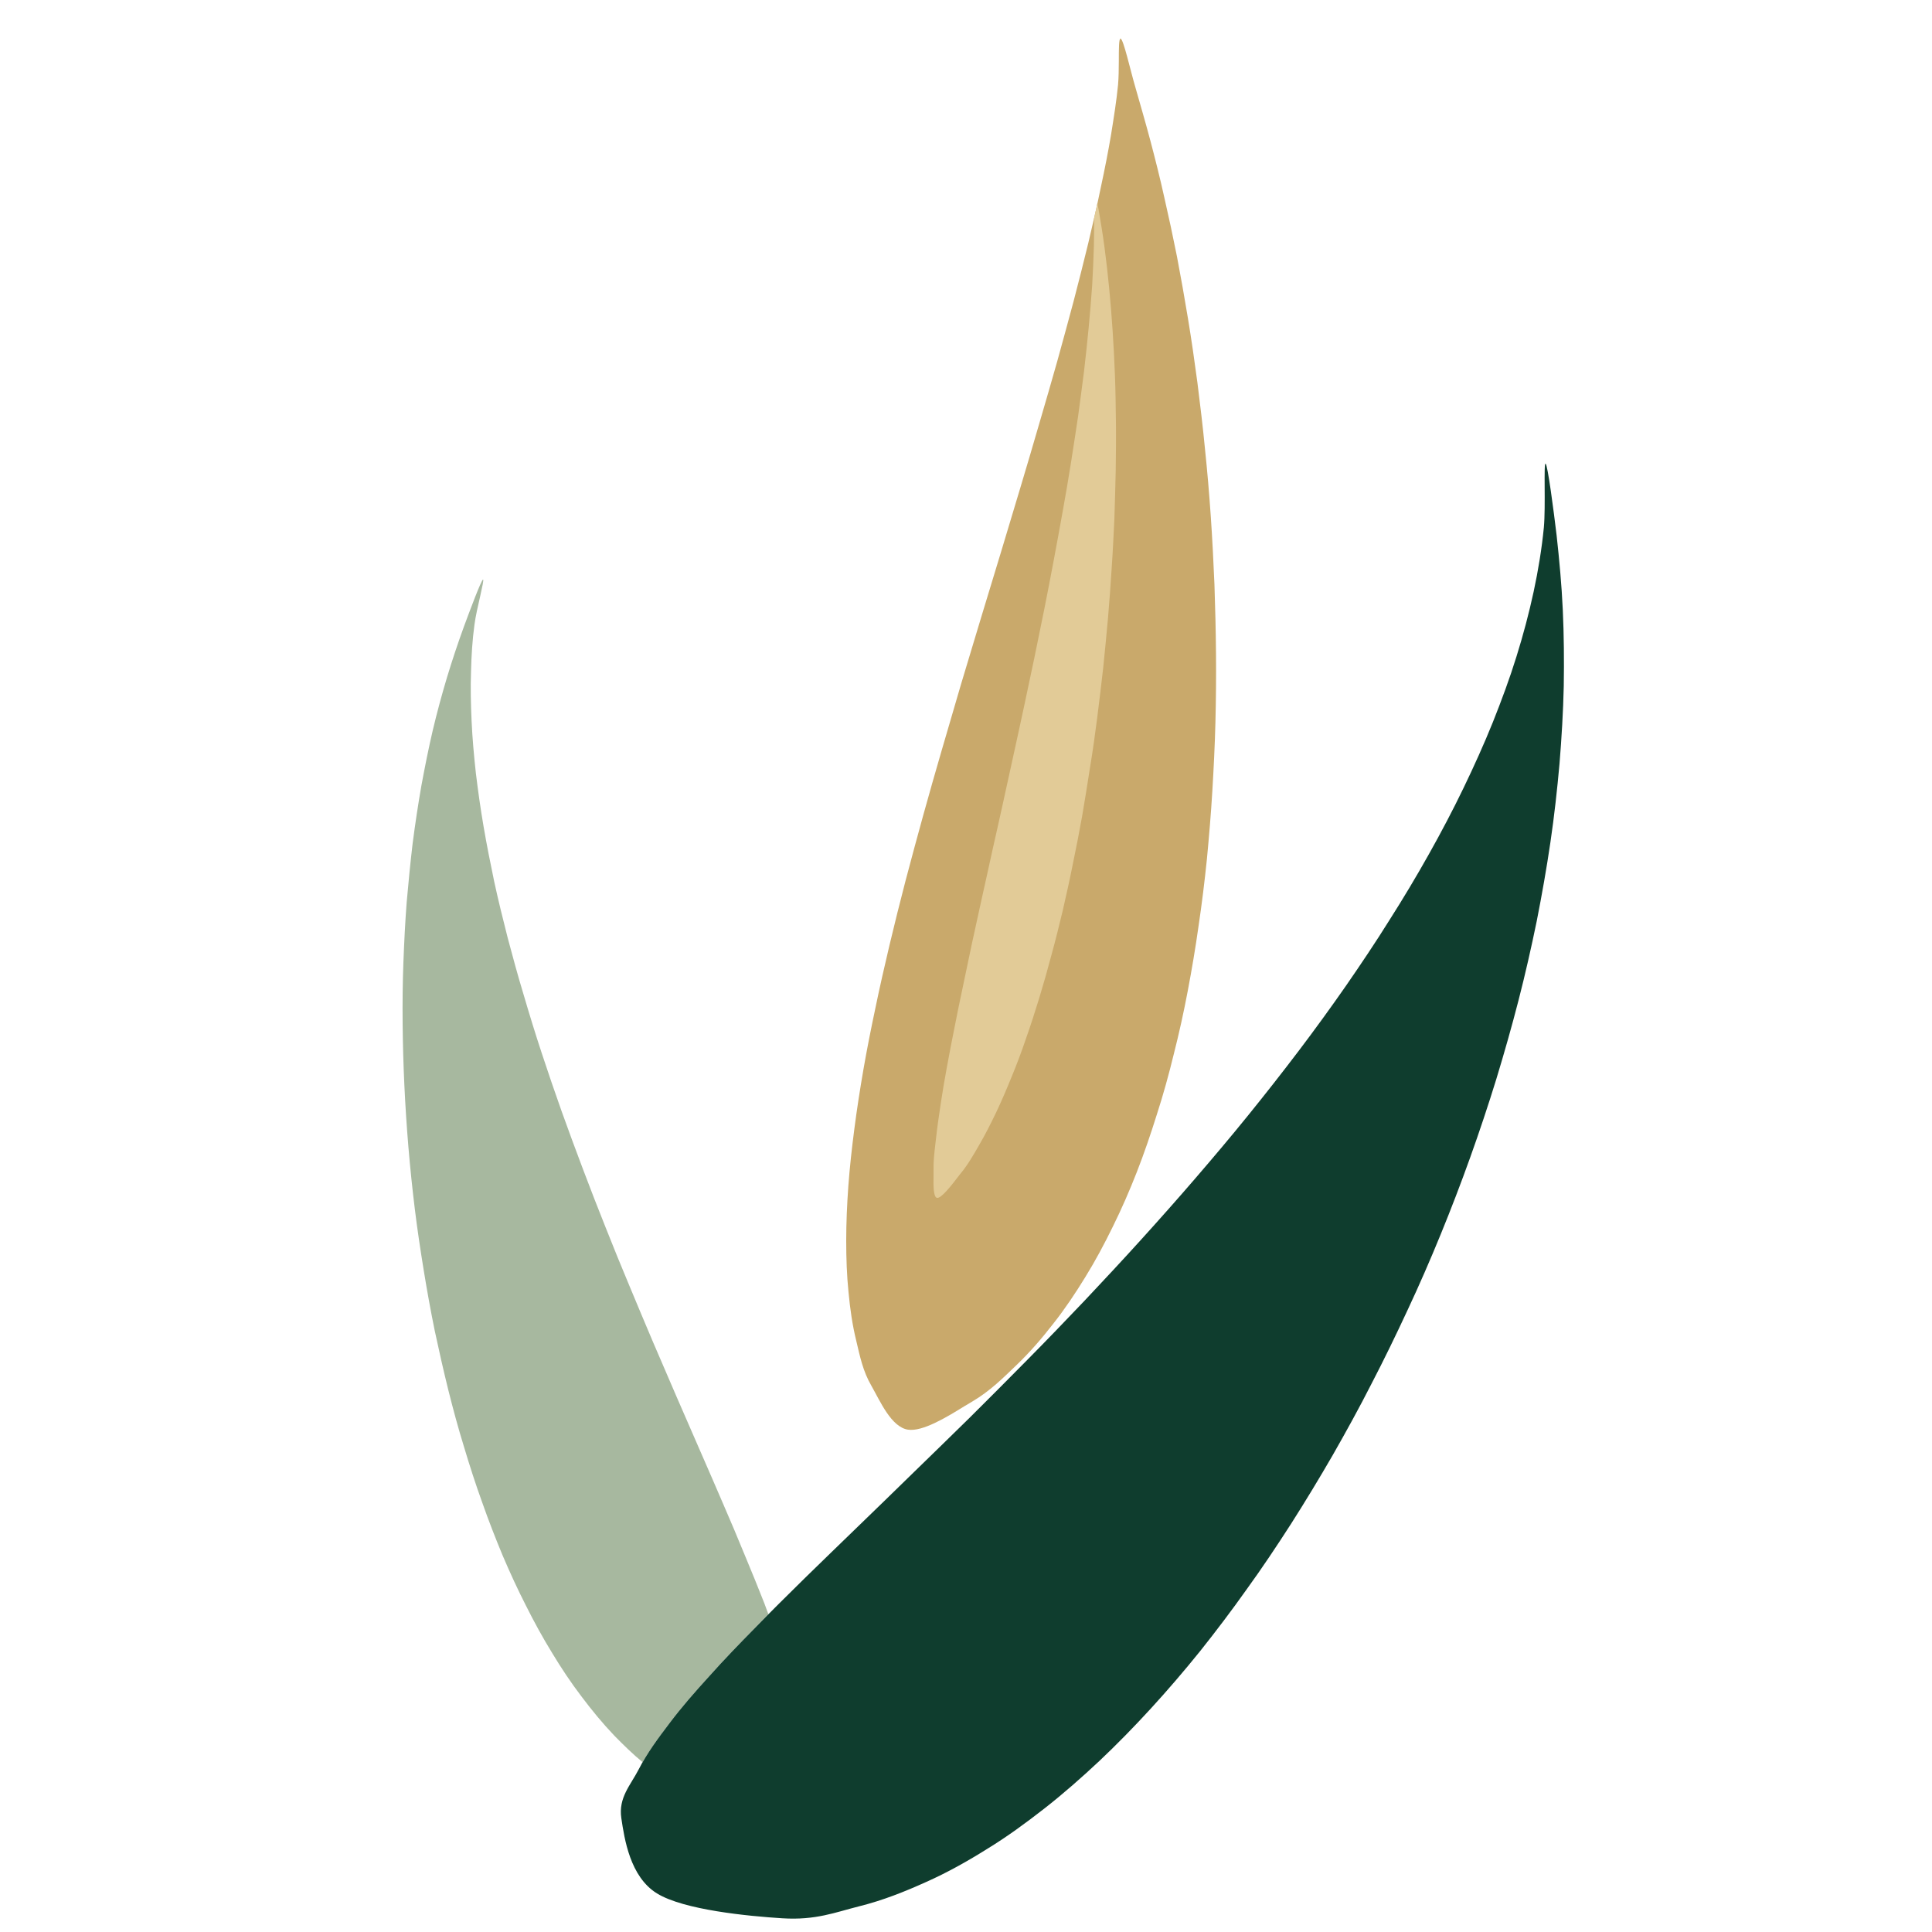
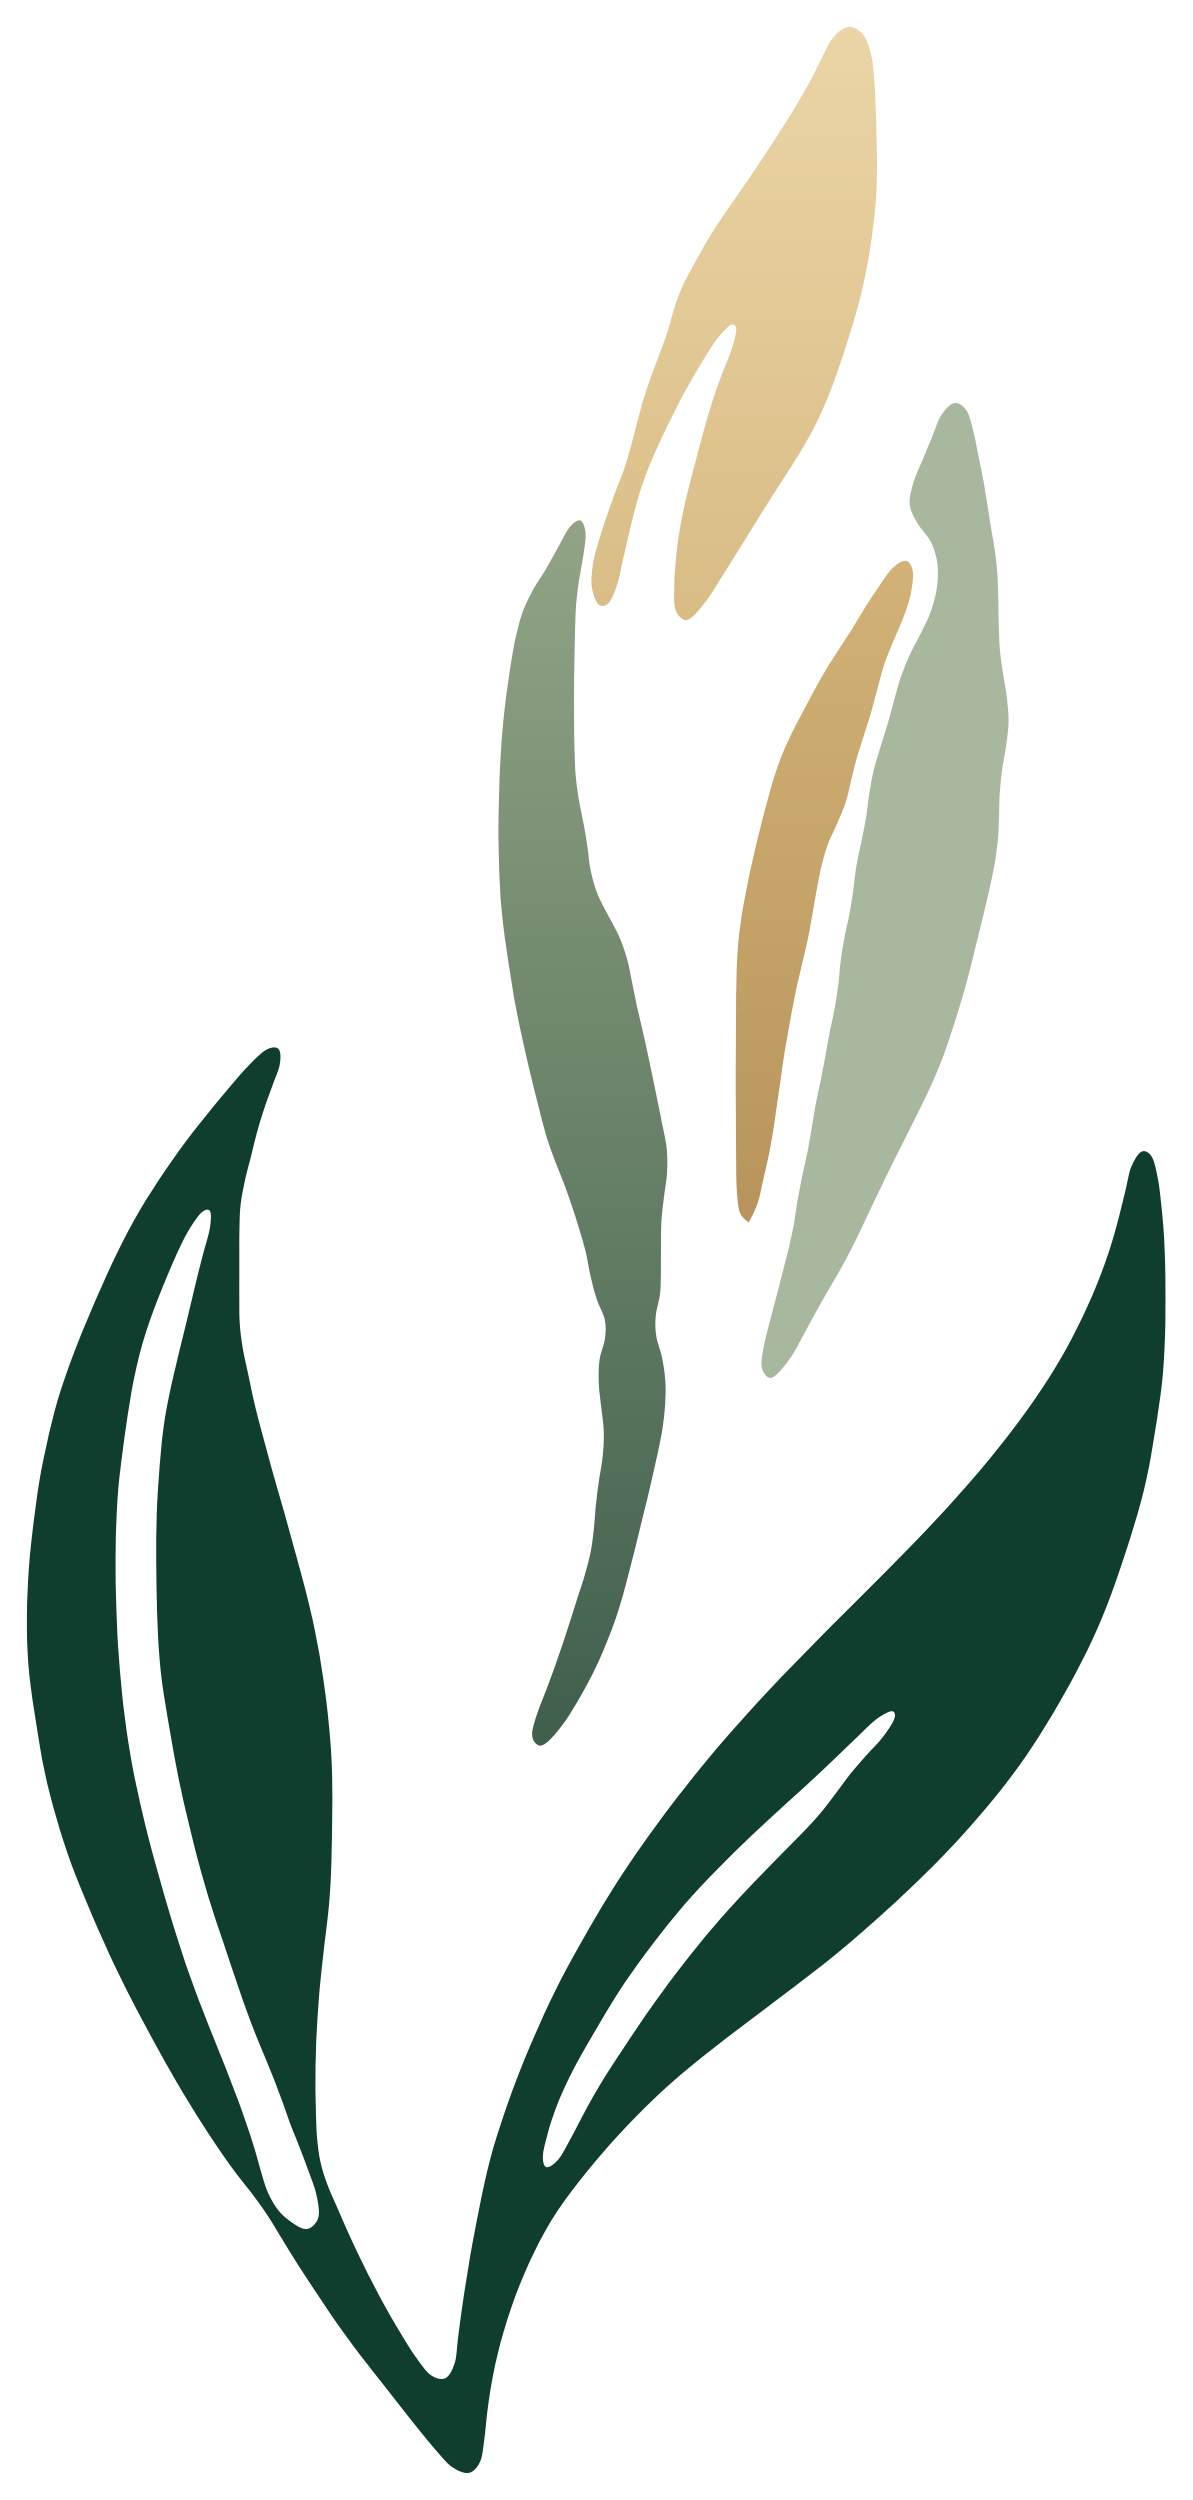
- <svg xmlns="http://www.w3.org/2000/svg" viewBox="0 0 100 100">
-   <path data-color="secondary" fill="#A7B89F" d="M39.77 83.55C39.54 83.79 39.31 84.02 39.08 84.26C38.25 85.1 37.45 85.93 36.72 86.75C35.98 87.56 35.28 88.36 34.67 89.17C34.15 89.85 33.66 90.52 33.26 91.21C32.74 90.78 32.27 90.32 31.8 89.84C31.19 89.2 30.63 88.52 30.09 87.8C29.55 87.09 29.05 86.34 28.58 85.56C28.1 84.78 27.65 83.96 27.23 83.12C26.8 82.28 26.4 81.41 26.02 80.52C25.65 79.63 25.29 78.71 24.96 77.77C24.62 76.83 24.31 75.87 24.02 74.9C23.72 73.93 23.45 72.93 23.2 71.93C22.95 70.92 22.72 69.9 22.5 68.87C22.29 67.84 22.1 66.79 21.93 65.74C21.76 64.69 21.6 63.64 21.47 62.57C21.34 61.51 21.23 60.45 21.14 59.38C21.05 58.31 20.98 57.24 20.93 56.17C20.88 55.11 20.85 54.04 20.84 52.98C20.83 51.92 20.84 50.86 20.88 49.81C20.92 48.77 20.97 47.72 21.05 46.7C21.14 45.67 21.24 44.65 21.36 43.64C21.49 42.64 21.64 41.64 21.81 40.67C21.99 39.7 22.18 38.74 22.4 37.8C22.62 36.87 22.87 35.95 23.14 35.05C23.41 34.16 23.7 33.29 24.01 32.44C24.32 31.6 24.91 30.02 25 30C25.05 29.99 24.96 30.38 24.85 30.88C24.74 31.35 24.61 31.93 24.56 32.32C24.45 33.11 24.4 33.93 24.38 34.76C24.35 35.6 24.37 36.46 24.41 37.33C24.45 38.21 24.53 39.1 24.63 40.01C24.74 40.92 24.87 41.85 25.03 42.78C25.19 43.72 25.38 44.67 25.58 45.63C25.79 46.6 26.03 47.57 26.28 48.55C26.54 49.53 26.81 50.52 27.11 51.51C27.4 52.5 27.71 53.51 28.04 54.51C28.37 55.51 28.71 56.51 29.07 57.52C29.43 58.52 29.8 59.53 30.18 60.53C30.56 61.54 30.95 62.54 31.35 63.54C31.74 64.53 32.15 65.53 32.56 66.51C32.97 67.5 33.38 68.47 33.79 69.44C34.21 70.41 34.62 71.37 35.03 72.32C35.44 73.27 35.85 74.2 36.25 75.12C36.65 76.04 37.05 76.95 37.43 77.84C37.82 78.74 38.19 79.61 38.54 80.47C38.9 81.33 39.24 82.17 39.56 82.98C39.63 83.17 39.7 83.36 39.77 83.55Z" />
-   <path data-color="accent" fill="#C9A96B" d="M47 74C46.13 73.87 45.55 72.51 45.11 71.74C44.66 70.97 44.51 70.2 44.32 69.4C44.12 68.59 44 67.75 43.92 66.89C43.83 66.02 43.8 65.13 43.8 64.22C43.8 63.3 43.84 62.36 43.91 61.39C43.98 60.43 44.09 59.44 44.22 58.44C44.35 57.43 44.51 56.4 44.69 55.36C44.87 54.32 45.08 53.26 45.31 52.18C45.53 51.11 45.78 50.02 46.04 48.92C46.3 47.82 46.58 46.71 46.87 45.59C47.16 44.48 47.47 43.35 47.78 42.22C48.09 41.09 48.42 39.95 48.75 38.81C49.08 37.67 49.42 36.53 49.75 35.39C50.09 34.25 50.44 33.11 50.78 31.97C51.12 30.84 51.47 29.7 51.81 28.58C52.15 27.45 52.49 26.33 52.82 25.22C53.15 24.11 53.48 23.01 53.79 21.93C54.11 20.84 54.42 19.77 54.72 18.71C55.01 17.65 55.3 16.61 55.57 15.59C55.84 14.56 56.09 13.56 56.33 12.58C56.56 11.59 56.79 10.63 56.98 9.69C57.18 8.76 57.36 7.85 57.51 6.96C57.65 6.08 57.79 5.22 57.87 4.39C57.9 4.05 57.91 3.57 57.91 3.14C57.91 2.53 57.91 1.99 58 2C58.15 2.02 58.51 3.65 58.77 4.53C59.02 5.41 59.29 6.33 59.54 7.27C59.79 8.22 60.04 9.2 60.26 10.2C60.49 11.2 60.71 12.23 60.92 13.28C61.12 14.33 61.31 15.4 61.49 16.49C61.67 17.58 61.83 18.69 61.98 19.82C62.12 20.94 62.26 22.09 62.37 23.24C62.49 24.39 62.59 25.56 62.67 26.73C62.75 27.9 62.81 29.08 62.86 30.26C62.9 31.45 62.93 32.64 62.94 33.83C62.95 35.02 62.94 36.21 62.91 37.4C62.88 38.58 62.82 39.77 62.75 40.95C62.68 42.12 62.58 43.3 62.47 44.46C62.35 45.62 62.21 46.77 62.04 47.91C61.88 49.05 61.69 50.17 61.48 51.28C61.27 52.39 61.03 53.48 60.76 54.54C60.5 55.61 60.21 56.66 59.88 57.68C59.56 58.7 59.22 59.7 58.84 60.67C58.46 61.64 58.05 62.58 57.6 63.49C57.16 64.39 56.69 65.27 56.17 66.11C55.66 66.94 55.12 67.75 54.52 68.51C53.93 69.27 53.31 69.99 52.61 70.66C51.91 71.33 51.27 71.98 50.33 72.54C50.2 72.62 50.06 72.7 49.91 72.79C48.99 73.36 47.75 74.11 47 74Z" />
-   <path data-color="accent-2" fill="#E2CB97" d="M48.5 62C48.31 61.97 48.31 61.37 48.32 60.87C48.32 60.75 48.32 60.62 48.32 60.52C48.31 60.11 48.36 59.69 48.41 59.25C48.42 59.14 48.44 59.02 48.45 58.91C48.51 58.34 48.6 57.75 48.69 57.14C48.78 56.53 48.89 55.89 49.01 55.24C49.13 54.58 49.26 53.9 49.4 53.21C49.54 52.51 49.68 51.79 49.84 51.06C49.99 50.33 50.15 49.58 50.31 48.82C50.48 48.06 50.65 47.28 50.82 46.49C51 45.7 51.17 44.9 51.35 44.09C51.53 43.28 51.72 42.46 51.9 41.63C52.08 40.8 52.27 39.96 52.45 39.12C52.63 38.29 52.82 37.44 53 36.59L53.54 34.04C53.71 33.19 53.89 32.34 54.06 31.49C54.23 30.64 54.39 29.8 54.55 28.95C54.71 28.11 54.86 27.27 55.01 26.44C55.16 25.61 55.3 24.79 55.43 23.97C55.56 23.16 55.68 22.35 55.8 21.56C55.91 20.76 56.01 19.98 56.11 19.21C56.2 18.44 56.28 17.68 56.35 16.95C56.42 16.21 56.48 15.48 56.53 14.78C56.57 14.08 56.6 13.39 56.62 12.72L56.62 12.71C56.63 12.23 56.63 11.75 56.63 11.29C56.69 11.03 56.75 10.77 56.8 10.52C56.82 10.63 56.84 10.74 56.86 10.83C56.97 11.46 57.08 12.13 57.17 12.81C57.26 13.49 57.34 14.19 57.41 14.91C57.48 15.63 57.54 16.38 57.59 17.13C57.64 17.89 57.68 18.66 57.71 19.45C57.74 20.24 57.75 21.04 57.76 21.85C57.77 22.66 57.76 23.49 57.75 24.32L57.75 24.32C57.73 25.15 57.71 26 57.68 26.85C57.64 27.69 57.6 28.55 57.54 29.41C57.49 30.26 57.42 31.13 57.35 31.99C57.27 32.85 57.19 33.72 57.1 34.58C57 35.44 56.9 36.31 56.79 37.16C56.68 38.02 56.56 38.88 56.42 39.72C56.29 40.57 56.15 41.42 56.01 42.25C55.86 43.08 55.7 43.91 55.53 44.72C55.37 45.53 55.19 46.33 55.01 47.12C54.82 47.91 54.63 48.68 54.42 49.44C54.22 50.2 54.01 50.94 53.79 51.66C53.57 52.38 53.34 53.09 53.1 53.77C52.87 54.45 52.62 55.11 52.36 55.74C52.1 56.38 51.84 56.99 51.56 57.58C51.28 58.16 51 58.72 50.69 59.25C50.39 59.77 50.1 60.28 49.73 60.73C49.69 60.77 49.66 60.82 49.62 60.87C49.25 61.35 48.72 62.04 48.5 62Z" />
-   <path data-color="primary" fill="#0F3D2E" d="M34 98C35.39 98.86 38.74 99.18 40.49 99.29C42.23 99.4 43.23 98.98 44.47 98.67C45.71 98.36 46.83 97.91 47.94 97.41C49.04 96.92 50.09 96.33 51.11 95.69C52.14 95.06 53.12 94.34 54.08 93.59C55.05 92.83 55.98 92.01 56.9 91.15C57.81 90.29 58.7 89.38 59.57 88.43C60.44 87.48 61.29 86.49 62.12 85.46C62.94 84.43 63.75 83.36 64.53 82.26C65.32 81.17 66.08 80.03 66.82 78.88C67.56 77.72 68.28 76.53 68.98 75.32C69.67 74.11 70.35 72.88 70.99 71.62C71.64 70.37 72.26 69.09 72.86 67.8C73.46 66.52 74.03 65.21 74.57 63.89C75.11 62.57 75.62 61.24 76.1 59.9C76.58 58.56 77.03 57.21 77.45 55.85C77.86 54.5 78.25 53.13 78.6 51.77C78.95 50.41 79.26 49.04 79.54 47.68C79.81 46.31 80.05 44.95 80.25 43.59C80.45 42.23 80.6 40.87 80.72 39.53C80.83 38.18 80.91 36.84 80.94 35.51C80.96 34.19 80.95 32.87 80.89 31.57C80.83 30.27 80.71 28.98 80.57 27.71C80.42 26.45 80.11 24.07 80 24C79.89 23.93 80.01 26.2 79.91 27.3C79.8 28.41 79.62 29.51 79.38 30.63C79.14 31.74 78.84 32.87 78.49 33.99C78.14 35.12 77.72 36.25 77.27 37.38C76.81 38.52 76.3 39.65 75.75 40.79C75.2 41.93 74.6 43.07 73.96 44.21C73.32 45.35 72.64 46.49 71.92 47.62C71.21 48.76 70.45 49.89 69.67 51.02C68.89 52.14 68.07 53.27 67.23 54.38C66.38 55.5 65.51 56.61 64.62 57.71C63.73 58.81 62.81 59.9 61.88 60.98C60.95 62.06 60 63.13 59.04 64.19C58.08 65.25 57.1 66.3 56.13 67.33C55.15 68.36 54.16 69.39 53.17 70.39C52.18 71.39 51.19 72.39 50.21 73.36C49.22 74.33 48.24 75.29 47.27 76.23C46.31 77.17 45.35 78.1 44.41 79.01C43.47 79.92 42.55 80.81 41.66 81.68C40.77 82.56 39.9 83.41 39.08 84.26C38.25 85.1 37.45 85.93 36.72 86.75C35.98 87.56 35.28 88.36 34.67 89.17C34.06 89.97 33.48 90.76 33.06 91.58C32.64 92.4 32 93.04 32.16 94.11C32.32 95.18 32.61 97.14 34 98Z" />
+ <svg xmlns="http://www.w3.org/2000/svg" viewBox="623.18 72.65 88.54 185.63">
+   <defs>
+     <linearGradient id="s-ear-light" x1="0" y1="0" x2="0" y2="1">
+       <stop offset="0" stop-color="#E6CF9C" />
+       <stop offset="1" stop-color="#C9A96B" />
+     </linearGradient>
+     <linearGradient id="s-ear-deep" x1="0" y1="0" x2="0" y2="1">
+       <stop offset="0" stop-color="#CDAE72" />
+       <stop offset="1" stop-color="#A27F49" />
+     </linearGradient>
+     <linearGradient id="s-leaf-sage-dark" x1="0" y1="0" x2="0" y2="1">
+       <stop offset="0" stop-color="#93A486" />
+       <stop offset="1" stop-color="#3F5F4B" />
+     </linearGradient>
+     <linearGradient id="s-flame" x1="0" y1="0" x2="0" y2="1">
+       <stop offset="0" stop-color="#EBD5A6" />
+       <stop offset="1" stop-color="#D9BC85" />
+     </linearGradient>
+     <linearGradient id="s-streak" x1="0" y1="0" x2="0" y2="1">
+       <stop offset="0" stop-color="#D2B276" />
+       <stop offset="1" stop-color="#B8945C" />
+     </linearGradient>
+   </defs>
+   <path data-color="secondary" fill="#A7B89F" d="M680.19 174.91C680.01 174.79 679.76 174.47 679.72 174.04C679.69 173.66 679.81 173.08 679.91 172.56C679.93 172.47 679.94 172.38 679.96 172.3C680.08 171.72 680.25 171.13 680.4 170.55C680.55 169.96 680.7 169.38 680.86 168.8C681.01 168.22 681.16 167.64 681.31 167.05C681.45 166.47 681.61 165.89 681.75 165.31C681.89 164.72 682.02 164.13 682.13 163.54C682.23 162.95 682.3 162.35 682.4 161.76C682.51 161.17 682.62 160.58 682.74 159.99C682.86 159.4 683.01 158.82 683.13 158.23C683.25 157.64 683.34 157.05 683.44 156.46C683.55 155.87 683.63 155.27 683.74 154.68C683.85 154.09 683.99 153.51 684.11 152.92C684.23 152.33 684.34 151.74 684.45 151.15C684.56 150.56 684.66 149.96 684.77 149.37C684.89 148.78 685.03 148.2 685.14 147.61C685.25 147.02 685.34 146.43 685.42 145.83C685.5 145.24 685.52 144.63 685.6 144.04C685.68 143.44 685.77 142.85 685.88 142.26C685.99 141.67 686.15 141.09 686.26 140.5C686.37 139.91 686.45 139.32 686.54 138.72C686.62 138.13 686.67 137.53 686.77 136.94C686.87 136.35 687.01 135.76 687.13 135.18C687.25 134.59 687.38 134 687.48 133.41C687.58 132.82 687.62 132.22 687.72 131.63C687.81 131.04 687.91 130.44 688.05 129.86C688.19 129.28 688.38 128.71 688.55 128.13C688.72 127.56 688.92 126.99 689.09 126.41C689.26 125.83 689.4 125.25 689.56 124.67C689.73 124.09 689.87 123.5 690.06 122.94C690.26 122.37 690.48 121.82 690.73 121.27C690.98 120.73 691.29 120.21 691.55 119.67C691.81 119.13 692.11 118.6 692.3 118.04C692.5 117.48 692.66 116.9 692.74 116.32C692.82 115.74 692.86 115.1 692.79 114.54C692.72 113.97 692.55 113.41 692.31 112.91C692.07 112.41 691.59 112 691.32 111.53C691.06 111.07 690.78 110.63 690.73 110.11C690.67 109.62 690.84 109.05 690.99 108.52L691.01 108.46C691.17 107.9 691.46 107.34 691.69 106.79C691.92 106.23 692.14 105.67 692.38 105.12C692.61 104.56 692.8 103.89 693.08 103.46C693.36 103.04 693.73 102.63 694.04 102.58C694.36 102.53 694.71 102.77 694.95 103.14C695.19 103.51 695.33 104.22 695.48 104.79C695.63 105.36 695.72 105.97 695.84 106.55C695.96 107.14 696.09 107.73 696.2 108.32C696.31 108.91 696.39 109.51 696.49 110.1C696.59 110.69 696.68 111.29 696.77 111.88C696.87 112.47 696.99 113.07 697.07 113.66C697.15 114.25 697.21 114.85 697.25 115.45C697.29 116.05 697.29 116.65 697.31 117.26C697.32 117.86 697.32 118.46 697.34 119.06C697.36 119.66 697.37 120.26 697.42 120.86C697.47 121.46 697.56 122.05 697.65 122.64C697.74 123.24 697.87 123.83 697.94 124.42C698.01 125.01 698.07 125.61 698.07 126.21C698.06 126.8 697.97 127.4 697.89 127.99C697.81 128.59 697.68 129.17 697.59 129.77C697.51 130.36 697.45 130.96 697.41 131.56C697.37 132.15 697.38 132.76 697.36 133.36C697.33 133.96 697.32 134.56 697.26 135.16C697.2 135.76 697.11 136.35 697.01 136.94C696.9 137.53 696.77 138.12 696.64 138.71C696.51 139.29 696.37 139.88 696.23 140.46C696.09 141.05 695.95 141.63 695.8 142.22C695.66 142.8 695.52 143.39 695.37 143.97C695.22 144.55 695.08 145.14 694.92 145.72C694.76 146.3 694.59 146.87 694.41 147.45C694.24 148.03 694.06 148.6 693.87 149.17C693.68 149.74 693.5 150.32 693.29 150.88C693.08 151.44 692.86 152 692.62 152.56C692.39 153.11 692.13 153.65 691.87 154.2C691.61 154.74 691.34 155.28 691.07 155.81L690.26 157.43C689.99 157.96 689.72 158.5 689.45 159.04C689.18 159.58 688.92 160.12 688.66 160.66C688.4 161.21 688.14 161.75 687.88 162.29C687.62 162.84 687.37 163.38 687.11 163.93C686.85 164.47 686.59 165.01 686.31 165.55C686.04 166.08 685.75 166.61 685.45 167.13C685.16 167.66 684.84 168.17 684.54 168.69C684.24 169.21 683.95 169.74 683.66 170.26C683.36 170.79 683.09 171.33 682.8 171.85C682.51 172.38 682.24 172.94 681.91 173.42C681.58 173.9 681.12 174.47 680.83 174.72C680.55 174.97 680.38 175.02 680.19 174.91Z" />
+   <path data-color="secondary-dark" fill="url(#s-leaf-sage-dark)" d="M663.13 202.23C662.94 202.13 662.69 201.85 662.69 201.44C662.68 201.07 662.88 200.46 663.05 199.94L663.1 199.8C663.28 199.24 663.54 198.68 663.75 198.11C663.96 197.55 664.16 196.99 664.37 196.42C664.57 195.86 664.76 195.29 664.96 194.72C665.15 194.15 665.33 193.58 665.52 193L666.06 191.29C666.24 190.71 666.45 190.15 666.61 189.57C666.77 189 666.93 188.42 667.05 187.83C667.16 187.25 667.22 186.65 667.29 186.05C667.35 185.46 667.37 184.85 667.44 184.26C667.5 183.66 667.59 183.07 667.67 182.47C667.76 181.88 667.89 181.29 667.94 180.7C668 180.1 668.03 179.51 668.01 178.92C667.99 178.32 667.89 177.73 667.82 177.13C667.76 176.54 667.66 175.94 667.64 175.35C667.62 174.76 667.62 174.15 667.7 173.6C667.78 173.05 668.03 172.54 668.1 172.05C668.16 171.56 668.19 171.14 668.09 170.65C667.99 170.17 667.67 169.67 667.49 169.12C667.31 168.58 667.16 167.99 667.03 167.41C666.89 166.83 666.82 166.22 666.68 165.64C666.54 165.06 666.37 164.49 666.19 163.92C666.02 163.35 665.84 162.77 665.65 162.21C665.46 161.64 665.26 161.08 665.05 160.52C664.84 159.96 664.6 159.41 664.39 158.85C664.18 158.3 663.97 157.73 663.79 157.16C663.62 156.59 663.47 156 663.32 155.42C663.17 154.84 663.02 154.26 662.88 153.68C662.73 153.09 662.59 152.51 662.45 151.92C662.31 151.34 662.18 150.75 662.05 150.17C661.92 149.58 661.79 148.99 661.67 148.4C661.55 147.82 661.44 147.23 661.33 146.63C661.23 146.04 661.14 145.45 661.05 144.85C660.95 144.26 660.86 143.67 660.78 143.07C660.69 142.48 660.6 141.88 660.54 141.29C660.47 140.69 660.41 140.09 660.36 139.49C660.32 138.89 660.29 138.29 660.26 137.69C660.24 137.09 660.22 136.49 660.21 135.89C660.19 135.29 660.19 134.69 660.19 134.09C660.19 133.49 660.2 132.89 660.22 132.29C660.23 131.69 660.25 131.09 660.27 130.49C660.29 129.88 660.32 129.28 660.36 128.68C660.39 128.08 660.43 127.49 660.49 126.89C660.54 126.29 660.6 125.69 660.67 125.09C660.74 124.5 660.82 123.9 660.91 123.31C660.99 122.71 661.08 122.12 661.18 121.53C661.28 120.93 661.38 120.34 661.52 119.76C661.66 119.17 661.8 118.59 662.01 118.03C662.22 117.47 662.49 116.95 662.77 116.42C663.06 115.9 663.42 115.41 663.72 114.9C664.02 114.38 664.3 113.85 664.6 113.33C664.89 112.81 665.2 112.13 665.48 111.79C665.76 111.45 666.08 111.23 666.28 111.3C666.48 111.38 666.63 111.81 666.66 112.26C666.69 112.61 666.61 113.11 666.54 113.59C666.51 113.74 666.49 113.9 666.47 114.04C666.38 114.63 666.25 115.22 666.16 115.81C666.08 116.4 666 116.99 665.95 117.59C665.91 118.19 665.9 118.79 665.88 119.39C665.86 119.99 665.85 120.59 665.84 121.19C665.83 121.8 665.82 122.4 665.81 123C665.8 123.6 665.8 124.2 665.8 124.8C665.8 125.4 665.8 126 665.81 126.6C665.81 127.2 665.82 127.8 665.84 128.4C665.86 129 665.87 129.61 665.92 130.2C665.97 130.8 666.05 131.39 666.15 131.98C666.25 132.57 666.39 133.16 666.5 133.75C666.61 134.33 666.71 134.92 666.8 135.52C666.89 136.11 666.91 136.71 667.04 137.29C667.16 137.87 667.32 138.45 667.53 139C667.75 139.55 668.05 140.07 668.33 140.61C668.6 141.14 668.92 141.65 669.16 142.2C669.39 142.74 669.59 143.3 669.75 143.88C669.91 144.45 670 145.05 670.12 145.63L670.48 147.4C670.61 147.98 670.76 148.57 670.89 149.15C671.02 149.74 671.16 150.32 671.28 150.91C671.41 151.5 671.53 152.09 671.65 152.67C671.78 153.26 671.89 153.85 672.01 154.44C672.13 155.03 672.26 155.62 672.37 156.21C672.49 156.79 672.63 157.38 672.69 157.97C672.74 158.57 672.74 159.16 672.71 159.75C672.67 160.34 672.55 160.93 672.48 161.53C672.41 162.12 672.33 162.71 672.29 163.31C672.26 163.81 672.26 164.31 672.26 164.81C672.26 164.91 672.26 165.01 672.26 165.11C672.25 165.71 672.26 166.31 672.25 166.91C672.25 167.06 672.25 167.21 672.25 167.36C672.24 167.82 672.24 168.28 672.19 168.71C672.13 169.28 671.91 169.84 671.87 170.37C671.82 170.89 671.83 171.35 671.91 171.86C671.98 172.36 672.22 172.86 672.33 173.41C672.44 173.95 672.54 174.56 672.58 175.15C672.62 175.74 672.6 176.35 672.57 176.95C672.53 177.55 672.46 178.14 672.37 178.73C672.28 179.32 672.15 179.9 672.03 180.49C671.9 181.07 671.77 181.66 671.64 182.24C671.51 182.82 671.37 183.41 671.23 183.99C671.09 184.57 670.94 185.15 670.8 185.73L670.38 187.47C670.23 188.06 670.08 188.64 669.93 189.22C669.78 189.8 669.64 190.38 669.47 190.96C669.31 191.54 669.14 192.11 668.95 192.68C668.76 193.25 668.55 193.81 668.32 194.37C668.1 194.93 667.87 195.48 667.62 196.03C667.37 196.58 667.1 197.11 666.82 197.64C666.54 198.17 666.24 198.69 665.93 199.21C665.62 199.72 665.31 200.26 664.95 200.72C664.6 201.19 664.13 201.75 663.83 202C663.52 202.25 663.32 202.32 663.13 202.23Z" />
+   <path data-color="accent" fill="url(#s-streak)" d="M678.66 163.33C678.53 163.22 678.22 163.02 678.09 162.61C677.96 162.2 677.92 161.45 677.88 160.86C677.84 160.26 677.85 159.65 677.84 159.05C677.83 158.45 677.83 157.85 677.83 157.25C677.82 156.65 677.82 156.05 677.82 155.45C677.82 154.85 677.81 154.25 677.81 153.65C677.81 153.04 677.81 152.44 677.81 151.84C677.81 151.24 677.82 150.64 677.82 150.04C677.82 149.44 677.82 148.84 677.83 148.24C677.83 147.64 677.83 147.04 677.84 146.43C677.85 145.83 677.86 145.23 677.88 144.63C677.9 144.03 677.93 143.43 677.98 142.83C678.03 142.24 678.1 141.64 678.19 141.05C678.27 140.45 678.38 139.86 678.49 139.27C678.6 138.68 678.72 138.09 678.84 137.5C678.97 136.91 679.1 136.33 679.24 135.74C679.37 135.16 679.52 134.57 679.67 133.99C679.81 133.41 679.96 132.83 680.12 132.25C680.28 131.67 680.43 131.09 680.61 130.51C680.79 129.94 680.98 129.37 681.2 128.81C681.42 128.26 681.67 127.71 681.93 127.17C682.19 126.63 682.48 126.1 682.76 125.57C683.04 125.04 683.32 124.5 683.6 123.98C683.89 123.45 684.18 122.92 684.49 122.41C684.79 121.89 685.13 121.39 685.45 120.89C685.77 120.38 686.11 119.89 686.43 119.38C686.75 118.87 687.04 118.34 687.36 117.84C687.68 117.33 688.01 116.82 688.35 116.33C688.69 115.84 689.06 115.23 689.41 114.88C689.75 114.54 690.17 114.25 690.43 114.29C690.69 114.32 690.9 114.67 690.96 115.09C691.02 115.5 690.91 116.24 690.79 116.81C690.68 117.38 690.46 117.95 690.25 118.51C690.04 119.08 689.78 119.62 689.55 120.17C689.32 120.73 689.08 121.28 688.88 121.84C688.69 122.41 688.55 122.99 688.39 123.57C688.23 124.14 688.09 124.73 687.93 125.3C687.77 125.88 687.58 126.45 687.4 127.02C687.23 127.6 687.02 128.16 686.85 128.74C686.69 129.31 686.55 129.9 686.4 130.48C686.26 131.06 686.16 131.65 685.98 132.21C685.8 132.77 685.55 133.3 685.32 133.84C685.09 134.38 684.8 134.9 684.61 135.46C684.41 136.01 684.26 136.6 684.12 137.18C683.99 137.76 683.89 138.36 683.78 138.95C683.67 139.54 683.58 140.13 683.47 140.72C683.37 141.32 683.26 141.91 683.14 142.49C683.01 143.08 682.86 143.66 682.73 144.25C682.59 144.83 682.45 145.42 682.32 146C682.2 146.59 682.09 147.18 681.97 147.77C681.86 148.36 681.75 148.95 681.65 149.54C681.54 150.14 681.45 150.73 681.35 151.32C681.26 151.92 681.18 152.51 681.1 153.11C681.01 153.7 680.93 154.3 680.84 154.89C680.76 155.49 680.68 156.08 680.58 156.67C680.48 157.27 680.38 157.86 680.26 158.45C680.14 159.03 679.99 159.62 679.86 160.2C679.73 160.79 679.62 161.45 679.45 161.95C679.28 162.46 679 163 678.87 163.23C678.74 163.46 678.79 163.43 678.66 163.33Z" />
+   <path data-color="accent-2" fill="url(#s-flame)" d="M673.94 118.66C673.72 118.56 673.42 118.26 673.31 117.83C673.19 117.4 673.24 116.66 673.25 116.07C673.25 115.48 673.3 114.87 673.36 114.27C673.41 113.67 673.48 113.07 673.57 112.48C673.66 111.89 673.77 111.3 673.89 110.71C674.01 110.12 674.15 109.53 674.3 108.95C674.44 108.37 674.59 107.79 674.75 107.2C674.9 106.62 675.05 106.04 675.21 105.46C675.36 104.88 675.52 104.3 675.69 103.72C675.86 103.15 676.03 102.57 676.22 102C676.41 101.43 676.62 100.87 676.83 100.31C677.05 99.74 677.32 99.16 677.49 98.62C677.66 98.09 677.86 97.42 677.85 97.11C677.84 96.81 677.67 96.67 677.43 96.78C677.2 96.9 676.77 97.38 676.43 97.8C676.1 98.22 675.76 98.8 675.44 99.31C675.12 99.82 674.82 100.34 674.52 100.86C674.22 101.38 673.93 101.91 673.65 102.44C673.38 102.97 673.11 103.51 672.85 104.05C672.58 104.59 672.32 105.13 672.07 105.68C671.82 106.23 671.57 106.77 671.35 107.33C671.13 107.89 670.93 108.45 670.74 109.03C670.56 109.6 670.4 110.18 670.25 110.76C670.1 111.34 669.96 111.93 669.83 112.51C669.69 113.1 669.56 113.69 669.42 114.27C669.29 114.86 669.19 115.5 669.02 116.03C668.84 116.56 668.6 117.2 668.36 117.45C668.12 117.69 667.8 117.72 667.59 117.5C667.38 117.28 667.17 116.65 667.11 116.12C667.05 115.6 667.15 114.94 667.24 114.35C667.34 113.77 667.53 113.2 667.7 112.63C667.86 112.05 668.06 111.48 668.25 110.92C668.44 110.35 668.64 109.79 668.85 109.23C669.06 108.67 669.3 108.12 669.5 107.56C669.69 106.99 669.86 106.41 670.02 105.83C670.18 105.26 670.32 104.67 670.47 104.09C670.63 103.51 670.77 102.93 670.94 102.35C671.12 101.78 671.31 101.21 671.51 100.64C671.71 100.08 671.94 99.52 672.14 98.96C672.35 98.4 672.57 97.84 672.75 97.27C672.94 96.7 673.05 96.11 673.24 95.55C673.42 94.98 673.62 94.43 673.86 93.89C674.1 93.35 674.41 92.83 674.69 92.3C674.98 91.77 675.27 91.25 675.57 90.73C675.88 90.21 676.19 89.7 676.52 89.2C676.85 88.7 677.2 88.21 677.54 87.71C677.88 87.22 678.23 86.73 678.57 86.23C678.91 85.73 679.24 85.23 679.58 84.73C679.91 84.23 680.24 83.73 680.57 83.23C680.9 82.72 681.22 82.22 681.54 81.71C681.86 81.2 682.18 80.69 682.48 80.17C682.79 79.65 683.09 79.13 683.37 78.6C683.66 78.07 683.91 77.52 684.18 76.99C684.46 76.47 684.7 75.83 685.04 75.44C685.37 75.05 685.82 74.68 686.2 74.65C686.58 74.62 687.02 74.89 687.3 75.26C687.58 75.62 687.76 76.29 687.89 76.86C688.02 77.42 688.05 78.04 688.1 78.64C688.15 79.24 688.17 79.84 688.19 80.44C688.22 81.04 688.24 81.64 688.25 82.25C688.27 82.85 688.28 83.45 688.29 84.05C688.3 84.65 688.31 85.25 688.29 85.85C688.28 86.45 688.25 87.05 688.21 87.65C688.16 88.25 688.09 88.85 688.02 89.44C687.95 90.04 687.86 90.64 687.77 91.23C687.67 91.82 687.57 92.42 687.45 93C687.33 93.59 687.2 94.18 687.05 94.76C686.9 95.34 686.74 95.92 686.57 96.5C686.4 97.08 686.22 97.65 686.04 98.22C685.86 98.8 685.67 99.37 685.47 99.94C685.28 100.5 685.07 101.07 684.86 101.63C684.64 102.19 684.41 102.75 684.16 103.29C683.91 103.84 683.64 104.38 683.36 104.91C683.07 105.43 682.76 105.95 682.45 106.46C682.14 106.98 681.81 107.48 681.49 107.99C681.16 108.49 680.84 109 680.51 109.5C680.19 110.01 679.87 110.52 679.55 111.03C679.23 111.54 678.91 112.05 678.6 112.56C678.28 113.07 677.96 113.58 677.65 114.09C677.33 114.6 677.01 115.12 676.69 115.62C676.37 116.13 676.06 116.67 675.71 117.14C675.36 117.61 674.9 118.19 674.61 118.44C674.31 118.69 674.15 118.76 673.94 118.66Z" />
+   <path data-color="primary" fill="#0F3D2E" d="M657.98 256.27C657.62 256.33 657.12 256.09 656.7 255.8C656.29 255.5 655.87 254.94 655.47 254.5C655.08 254.05 654.7 253.58 654.32 253.11C653.95 252.64 653.58 252.17 653.2 251.7C652.83 251.23 652.46 250.75 652.09 250.28C651.72 249.81 651.35 249.34 650.98 248.87C650.61 248.4 650.23 247.92 649.87 247.45C649.51 246.97 649.15 246.49 648.8 246C648.44 245.52 648.1 245.02 647.76 244.53C647.42 244.03 647.09 243.53 646.76 243.03C646.42 242.53 646.1 242.03 645.77 241.53C645.44 241.02 645.11 240.52 644.8 240.01C644.48 239.5 644.18 238.98 643.86 238.47C643.55 237.96 643.25 237.44 642.91 236.95C642.58 236.45 642.22 235.97 641.86 235.49C641.5 235.01 641.11 234.56 640.75 234.08C640.39 233.6 640.04 233.11 639.7 232.62C639.35 232.12 639.02 231.62 638.69 231.12C638.36 230.62 638.04 230.11 637.72 229.61C637.4 229.1 637.09 228.58 636.78 228.07C636.47 227.55 636.17 227.04 635.87 226.51C635.57 225.99 635.28 225.47 634.99 224.94C634.7 224.42 634.41 223.89 634.13 223.36C633.84 222.83 633.56 222.3 633.28 221.77C633.01 221.24 632.73 220.7 632.46 220.17C632.19 219.63 631.93 219.09 631.67 218.55C631.41 218.01 631.16 217.46 630.92 216.91C630.67 216.37 630.43 215.82 630.19 215.27C629.95 214.71 629.72 214.16 629.49 213.61C629.26 213.05 629.03 212.5 628.81 211.94C628.59 211.38 628.38 210.82 628.19 210.25C627.99 209.68 627.81 209.11 627.63 208.53C627.46 207.96 627.29 207.38 627.13 206.81C626.98 206.23 626.82 205.65 626.68 205.06C626.55 204.48 626.43 203.89 626.31 203.3C626.2 202.71 626.11 202.12 626.01 201.52C625.92 200.93 625.82 200.34 625.73 199.75C625.64 199.15 625.54 198.56 625.47 197.96C625.39 197.37 625.33 196.77 625.28 196.17C625.24 195.58 625.21 194.98 625.19 194.38C625.18 193.78 625.17 193.18 625.18 192.58C625.18 191.98 625.2 191.38 625.23 190.78C625.25 190.18 625.29 189.58 625.33 188.98C625.38 188.38 625.43 187.78 625.5 187.19C625.56 186.59 625.64 185.99 625.71 185.4C625.79 184.8 625.87 184.21 625.95 183.61C626.04 183.02 626.13 182.43 626.24 181.84C626.35 181.25 626.48 180.66 626.61 180.07C626.73 179.49 626.86 178.9 627.01 178.32C627.15 177.74 627.3 177.16 627.47 176.58C627.64 176.01 627.83 175.44 628.03 174.87C628.22 174.3 628.43 173.74 628.64 173.18C628.86 172.61 629.07 172.06 629.3 171.5C629.53 170.94 629.76 170.39 630 169.84C630.23 169.29 630.47 168.74 630.72 168.19C630.96 167.64 631.21 167.09 631.46 166.55C631.72 166.01 631.98 165.46 632.25 164.93C632.52 164.39 632.8 163.86 633.09 163.34C633.38 162.81 633.69 162.3 634 161.78C634.32 161.27 634.64 160.77 634.97 160.27C635.3 159.77 635.64 159.27 635.99 158.78C636.33 158.29 636.68 157.8 637.04 157.32C637.4 156.84 637.77 156.37 638.15 155.9C638.52 155.43 638.9 154.96 639.28 154.5C639.66 154.04 640.05 153.58 640.44 153.12C640.83 152.67 641.22 152.19 641.64 151.77C642.05 151.35 642.56 150.82 642.93 150.61C643.3 150.4 643.69 150.35 643.86 150.54C644.03 150.72 644.04 151.22 643.95 151.7C643.87 152.17 643.55 152.82 643.36 153.39C643.16 153.95 642.94 154.51 642.76 155.08C642.57 155.65 642.4 156.23 642.24 156.81C642.08 157.39 641.95 157.97 641.81 158.55C641.66 159.14 641.49 159.71 641.37 160.29C641.24 160.88 641.12 161.46 641.05 162.04C640.98 162.63 640.97 163.23 640.96 163.83C640.94 164.43 640.95 165.03 640.95 165.63C640.95 166.23 640.95 166.83 640.95 167.43C640.95 168.03 640.94 168.63 640.95 169.23C640.95 169.83 640.94 170.43 640.99 171.03C641.03 171.62 641.11 172.21 641.21 172.8C641.31 173.39 641.46 173.97 641.58 174.55C641.7 175.14 641.82 175.73 641.95 176.32C642.08 176.9 642.22 177.48 642.37 178.06C642.52 178.64 642.68 179.22 642.84 179.8C643 180.38 643.15 180.96 643.31 181.54C643.47 182.12 643.64 182.69 643.8 183.27C643.96 183.85 644.14 184.42 644.3 185C644.46 185.58 644.62 186.16 644.78 186.74C644.94 187.32 645.1 187.89 645.26 188.47C645.42 189.05 645.58 189.63 645.73 190.21C645.88 190.79 646.03 191.37 646.17 191.96C646.31 192.54 646.44 193.13 646.56 193.72C646.68 194.31 646.79 194.9 646.9 195.49C647 196.08 647.09 196.67 647.18 197.27C647.27 197.86 647.34 198.45 647.42 199.05C647.49 199.65 647.56 200.24 647.61 200.84C647.67 201.44 647.72 202.04 647.76 202.64C647.8 203.23 647.82 203.83 647.84 204.43C647.85 205.03 647.85 205.63 647.86 206.24C647.86 206.84 647.85 207.44 647.84 208.04C647.84 208.64 647.83 209.24 647.81 209.84C647.8 210.44 647.79 211.04 647.76 211.64C647.74 212.24 647.71 212.84 647.66 213.44C647.62 214.03 647.56 214.63 647.49 215.23C647.42 215.82 647.34 216.42 647.27 217.01C647.2 217.61 647.13 218.21 647.07 218.8C647 219.4 646.95 220 646.89 220.6C646.84 221.2 646.8 221.79 646.76 222.39C646.72 222.99 646.69 223.59 646.66 224.19C646.64 224.79 646.62 225.39 646.61 225.99C646.6 226.59 646.6 227.19 646.6 227.79C646.61 228.39 646.62 228.99 646.64 229.59C646.66 230.19 646.67 230.8 646.72 231.39C646.78 231.99 646.84 232.58 646.97 233.16C647.09 233.74 647.28 234.3 647.49 234.86C647.69 235.42 647.96 235.96 648.2 236.52C648.44 237.07 648.67 237.62 648.92 238.17C649.16 238.71 649.41 239.26 649.67 239.8C649.93 240.34 650.2 240.88 650.46 241.42C650.73 241.95 651.01 242.49 651.29 243.02C651.57 243.55 651.86 244.08 652.16 244.6C652.46 245.12 652.76 245.63 653.08 246.15C653.39 246.66 653.7 247.19 654.05 247.66C654.39 248.14 654.79 248.74 655.16 249C655.53 249.26 655.96 249.38 656.25 249.24C656.55 249.09 656.79 248.6 656.94 248.12C657.1 247.64 657.1 246.94 657.18 246.34C657.26 245.75 657.32 245.15 657.41 244.56C657.49 243.96 657.58 243.37 657.67 242.77C657.76 242.18 657.86 241.59 657.96 240.99C658.05 240.4 658.15 239.81 658.26 239.22C658.37 238.63 658.48 238.04 658.6 237.45C658.71 236.86 658.83 236.27 658.95 235.69C659.08 235.1 659.2 234.51 659.34 233.93C659.48 233.34 659.63 232.76 659.79 232.19C659.96 231.61 660.14 231.04 660.33 230.47C660.51 229.89 660.71 229.33 660.91 228.76C661.11 228.19 661.31 227.63 661.53 227.07C661.74 226.51 661.97 225.95 662.19 225.4C662.42 224.84 662.66 224.29 662.9 223.74C663.14 223.19 663.38 222.64 663.63 222.09C663.88 221.55 664.14 221.01 664.41 220.47C664.67 219.93 664.95 219.4 665.23 218.87C665.51 218.34 665.81 217.81 666.1 217.29C666.39 216.77 666.69 216.24 666.99 215.72C667.29 215.2 667.59 214.69 667.9 214.17C668.22 213.66 668.53 213.15 668.85 212.64C669.17 212.13 669.5 211.63 669.84 211.13C670.17 210.63 670.51 210.14 670.86 209.65C671.2 209.16 671.55 208.67 671.91 208.19C672.26 207.7 672.62 207.22 672.98 206.74C673.35 206.26 673.71 205.79 674.09 205.32C674.46 204.84 674.83 204.38 675.21 203.91C675.59 203.44 675.97 202.98 676.36 202.52C676.75 202.07 677.14 201.61 677.54 201.16C677.94 200.71 678.34 200.26 678.74 199.82C679.14 199.37 679.55 198.93 679.96 198.49C680.37 198.05 680.78 197.62 681.19 197.18C681.61 196.75 682.03 196.32 682.45 195.89C682.86 195.46 683.29 195.03 683.71 194.6C684.13 194.17 684.55 193.75 684.97 193.32C685.4 192.9 685.82 192.47 686.25 192.05C686.67 191.62 687.1 191.2 687.52 190.78C687.95 190.35 688.37 189.93 688.8 189.5C689.22 189.08 689.64 188.65 690.06 188.22C690.49 187.79 690.9 187.36 691.32 186.93C691.74 186.5 692.15 186.06 692.56 185.62C692.97 185.19 693.38 184.74 693.78 184.3C694.18 183.85 694.58 183.41 694.98 182.95C695.37 182.5 695.77 182.05 696.15 181.59C696.54 181.13 696.92 180.66 697.29 180.19C697.67 179.72 698.04 179.25 698.4 178.77C698.76 178.29 699.12 177.81 699.47 177.32C699.82 176.83 700.16 176.34 700.49 175.84C700.83 175.34 701.15 174.84 701.46 174.33C701.77 173.81 702.08 173.29 702.37 172.77C702.66 172.24 702.93 171.71 703.2 171.17C703.47 170.64 703.73 170.09 703.97 169.55C704.22 169 704.46 168.45 704.68 167.89C704.9 167.34 705.12 166.77 705.31 166.21C705.51 165.64 705.69 165.07 705.86 164.49C706.03 163.92 706.18 163.33 706.33 162.75C706.48 162.17 706.61 161.58 706.76 161C706.9 160.42 706.99 159.74 707.19 159.26C707.39 158.79 707.69 158.28 707.94 158.16C708.19 158.04 708.5 158.21 708.7 158.54C708.91 158.88 709.04 159.59 709.15 160.15C709.27 160.72 709.32 161.34 709.39 161.94C709.46 162.53 709.51 163.13 709.56 163.73C709.61 164.33 709.64 164.93 709.66 165.53C709.69 166.13 709.7 166.73 709.71 167.33C709.72 167.93 709.72 168.53 709.72 169.13C709.72 169.73 709.72 170.33 709.71 170.93C709.69 171.53 709.68 172.13 709.65 172.73C709.62 173.33 709.59 173.93 709.54 174.53C709.49 175.12 709.42 175.72 709.34 176.32C709.26 176.91 709.17 177.5 709.08 178.1C708.98 178.69 708.89 179.28 708.79 179.87C708.69 180.47 708.6 181.06 708.48 181.65C708.36 182.24 708.23 182.82 708.09 183.41C707.95 183.99 707.78 184.57 707.62 185.14C707.45 185.72 707.28 186.29 707.1 186.87C706.92 187.44 706.73 188.01 706.54 188.58C706.35 189.15 706.16 189.72 705.96 190.28C705.76 190.85 705.55 191.41 705.33 191.97C705.11 192.53 704.88 193.09 704.64 193.63C704.4 194.18 704.14 194.73 703.88 195.27C703.61 195.8 703.34 196.34 703.06 196.87C702.78 197.4 702.49 197.93 702.19 198.45C701.9 198.97 701.6 199.49 701.29 200.01C700.98 200.52 700.67 201.03 700.35 201.54C700.02 202.05 699.7 202.55 699.36 203.04C699.02 203.54 698.66 204.03 698.3 204.51C697.95 204.99 697.57 205.46 697.2 205.93C696.82 206.39 696.44 206.86 696.05 207.31C695.66 207.77 695.26 208.22 694.86 208.67C694.46 209.12 694.06 209.56 693.64 209.99C693.23 210.43 692.81 210.86 692.39 211.28C691.96 211.71 691.53 212.13 691.1 212.54C690.66 212.96 690.23 213.37 689.79 213.78C689.35 214.19 688.9 214.59 688.46 214.99C688.01 215.39 687.56 215.79 687.11 216.18C686.65 216.58 686.2 216.97 685.74 217.35C685.28 217.74 684.81 218.11 684.34 218.49C683.87 218.86 683.39 219.22 682.91 219.59C682.44 219.96 681.96 220.32 681.48 220.68C681 221.04 680.52 221.41 680.04 221.77C679.56 222.13 679.08 222.49 678.61 222.85C678.13 223.22 677.65 223.58 677.17 223.94C676.7 224.31 676.22 224.68 675.75 225.05C675.28 225.42 674.81 225.79 674.35 226.18C673.88 226.56 673.43 226.95 672.98 227.35C672.53 227.74 672.09 228.15 671.66 228.57C671.22 228.98 670.8 229.41 670.38 229.84C669.96 230.27 669.54 230.7 669.14 231.14C668.73 231.58 668.33 232.03 667.94 232.49C667.55 232.94 667.16 233.4 666.78 233.87C666.41 234.34 666.03 234.8 665.67 235.28C665.31 235.76 664.95 236.25 664.62 236.74C664.29 237.24 663.97 237.75 663.68 238.28C663.38 238.8 663.11 239.33 662.85 239.87C662.58 240.41 662.33 240.96 662.1 241.51C661.86 242.06 661.64 242.62 661.43 243.18C661.23 243.74 661.03 244.31 660.85 244.88C660.67 245.46 660.5 246.03 660.34 246.61C660.19 247.19 660.05 247.78 659.92 248.36C659.8 248.95 659.69 249.54 659.59 250.13C659.49 250.72 659.42 251.32 659.34 251.91C659.27 252.51 659.23 253.12 659.15 253.71C659.06 254.29 659.03 255 658.83 255.43C658.64 255.86 658.33 256.21 657.98 256.27ZM646.19 238.09C646.44 237.96 646.77 237.63 646.84 237.2C646.92 236.78 646.78 236.08 646.65 235.51C646.52 234.95 646.27 234.38 646.07 233.81C645.87 233.25 645.66 232.69 645.44 232.13C645.23 231.57 644.99 231.02 644.77 230.46C644.56 229.9 644.38 229.33 644.17 228.76C643.96 228.2 643.75 227.64 643.54 227.08C643.32 226.52 643.08 225.96 642.86 225.41C642.63 224.85 642.39 224.3 642.17 223.74C641.95 223.18 641.73 222.62 641.53 222.05C641.32 221.49 641.12 220.92 640.93 220.35C640.73 219.78 640.54 219.21 640.35 218.64C640.16 218.07 639.97 217.5 639.78 216.93C639.59 216.36 639.39 215.79 639.2 215.22C639.02 214.64 638.83 214.07 638.65 213.5C638.48 212.92 638.31 212.34 638.15 211.77C637.99 211.19 637.83 210.61 637.68 210.02C637.53 209.44 637.39 208.86 637.25 208.27C637.11 207.69 636.97 207.1 636.83 206.51C636.7 205.93 636.57 205.34 636.45 204.75C636.33 204.16 636.22 203.57 636.11 202.98C636 202.39 635.9 201.79 635.8 201.2C635.7 200.61 635.59 200.02 635.5 199.42C635.4 198.83 635.3 198.24 635.22 197.64C635.14 197.04 635.08 196.45 635.03 195.85C634.98 195.25 634.94 194.65 634.91 194.05C634.88 193.45 634.86 192.84 634.84 192.24C634.82 191.64 634.81 191.04 634.8 190.44C634.79 189.84 634.78 189.24 634.78 188.63C634.78 188.03 634.78 187.43 634.78 186.83C634.79 186.23 634.8 185.63 634.82 185.03C634.84 184.42 634.87 183.82 634.91 183.22C634.95 182.62 634.99 182.02 635.04 181.42C635.09 180.82 635.14 180.22 635.2 179.63C635.27 179.03 635.35 178.43 635.44 177.84C635.54 177.25 635.66 176.66 635.78 176.07C635.9 175.48 636.04 174.89 636.18 174.31C636.31 173.72 636.46 173.14 636.6 172.55C636.74 171.97 636.88 171.38 637.03 170.8C637.17 170.21 637.31 169.63 637.45 169.04C637.59 168.46 637.72 167.87 637.87 167.29C638.01 166.71 638.17 166.12 638.32 165.54C638.47 164.96 638.7 164.29 638.77 163.8C638.85 163.3 638.88 162.75 638.77 162.57C638.66 162.39 638.38 162.46 638.11 162.71C637.84 162.97 637.43 163.59 637.14 164.09C636.84 164.59 636.58 165.16 636.33 165.7C636.08 166.25 635.84 166.8 635.61 167.36C635.38 167.91 635.15 168.47 634.93 169.03C634.71 169.59 634.5 170.15 634.3 170.72C634.1 171.29 633.92 171.86 633.75 172.44C633.59 173.01 633.44 173.6 633.31 174.18C633.17 174.77 633.06 175.36 632.95 175.95C632.85 176.54 632.76 177.14 632.66 177.73C632.57 178.33 632.49 178.92 632.4 179.52C632.32 180.11 632.24 180.71 632.17 181.31C632.09 181.9 632.03 182.5 631.97 183.1C631.92 183.7 631.88 184.3 631.85 184.9C631.82 185.5 631.8 186.1 631.78 186.7C631.77 187.31 631.76 187.91 631.76 188.51C631.76 189.11 631.77 189.71 631.77 190.31C631.78 190.91 631.8 191.52 631.82 192.12C631.84 192.72 631.86 193.32 631.89 193.92C631.92 194.52 631.96 195.12 632.01 195.72C632.05 196.32 632.1 196.92 632.16 197.52C632.21 198.12 632.27 198.72 632.34 199.31C632.41 199.91 632.49 200.51 632.57 201.1C632.66 201.7 632.75 202.3 632.85 202.89C632.95 203.48 633.06 204.07 633.18 204.66C633.3 205.25 633.43 205.84 633.56 206.43C633.69 207.01 633.83 207.6 633.97 208.18C634.12 208.77 634.26 209.35 634.42 209.93C634.57 210.51 634.73 211.09 634.9 211.67C635.06 212.25 635.22 212.83 635.39 213.41C635.56 213.98 635.73 214.56 635.9 215.14C636.08 215.71 636.25 216.29 636.44 216.86C636.62 217.43 636.81 218.01 637 218.58C637.2 219.14 637.4 219.71 637.61 220.28C637.81 220.84 638.03 221.4 638.25 221.96C638.46 222.52 638.69 223.08 638.91 223.64C639.14 224.2 639.36 224.76 639.58 225.31C639.81 225.87 640.03 226.43 640.24 226.99C640.46 227.56 640.68 228.12 640.89 228.68C641.1 229.24 641.29 229.81 641.49 230.38C641.68 230.95 641.88 231.52 642.05 232.1C642.23 232.67 642.37 233.26 642.54 233.83C642.71 234.39 642.85 234.97 643.09 235.49C643.33 236.01 643.62 236.53 643.99 236.94C644.37 237.36 644.98 237.79 645.35 237.99C645.72 238.18 645.94 238.22 646.19 238.09ZM663.76 233.57C663.95 233.61 664.34 233.35 664.64 232.99C664.94 232.64 665.26 231.98 665.55 231.45C665.85 230.93 666.1 230.38 666.39 229.85C666.67 229.32 666.95 228.79 667.25 228.27C667.55 227.75 667.86 227.23 668.18 226.72C668.5 226.21 668.83 225.71 669.16 225.21C669.49 224.71 669.82 224.2 670.16 223.7C670.49 223.2 670.83 222.71 671.17 222.21C671.52 221.72 671.86 221.23 672.22 220.74C672.57 220.25 672.93 219.77 673.29 219.29C673.66 218.81 674.02 218.34 674.4 217.86C674.77 217.39 675.15 216.93 675.53 216.46C675.92 216 676.31 215.54 676.7 215.09C677.1 214.64 677.5 214.19 677.91 213.75C678.32 213.3 678.73 212.87 679.15 212.43C679.56 212 679.98 211.57 680.4 211.14C680.82 210.71 681.25 210.28 681.67 209.85C682.09 209.42 682.52 209 682.93 208.57C683.35 208.13 683.76 207.69 684.14 207.23C684.53 206.77 684.88 206.28 685.24 205.81C685.61 205.33 685.95 204.83 686.32 204.36C686.7 203.9 687.1 203.45 687.49 203C687.89 202.55 688.36 202.12 688.71 201.66C689.06 201.21 689.47 200.61 689.58 200.28C689.7 199.96 689.61 199.7 689.39 199.71C689.16 199.71 688.65 200.01 688.24 200.31C687.83 200.62 687.35 201.13 686.92 201.54C686.48 201.95 686.05 202.38 685.62 202.79C685.18 203.21 684.75 203.62 684.31 204.04C683.87 204.45 683.43 204.86 682.99 205.27C682.55 205.67 682.1 206.08 681.65 206.48C681.21 206.89 680.76 207.29 680.32 207.7C679.88 208.11 679.44 208.52 679 208.93C678.57 209.34 678.13 209.76 677.7 210.18C677.28 210.6 676.85 211.03 676.43 211.46C676.01 211.89 675.59 212.32 675.18 212.76C674.77 213.2 674.37 213.65 673.97 214.1C673.58 214.56 673.2 215.02 672.82 215.49C672.44 215.96 672.08 216.44 671.71 216.91C671.35 217.39 670.98 217.87 670.63 218.36C670.28 218.85 669.93 219.34 669.59 219.83C669.26 220.33 668.94 220.84 668.62 221.35C668.3 221.86 668 222.38 667.69 222.9C667.39 223.42 667.08 223.94 666.78 224.46C666.48 224.98 666.18 225.5 665.9 226.03C665.62 226.56 665.35 227.1 665.1 227.65C664.85 228.19 664.61 228.75 664.41 229.31C664.2 229.87 664.01 230.45 663.86 231.02C663.71 231.59 663.5 232.32 663.49 232.74C663.47 233.17 663.57 233.53 663.76 233.57Z" />
</svg>
